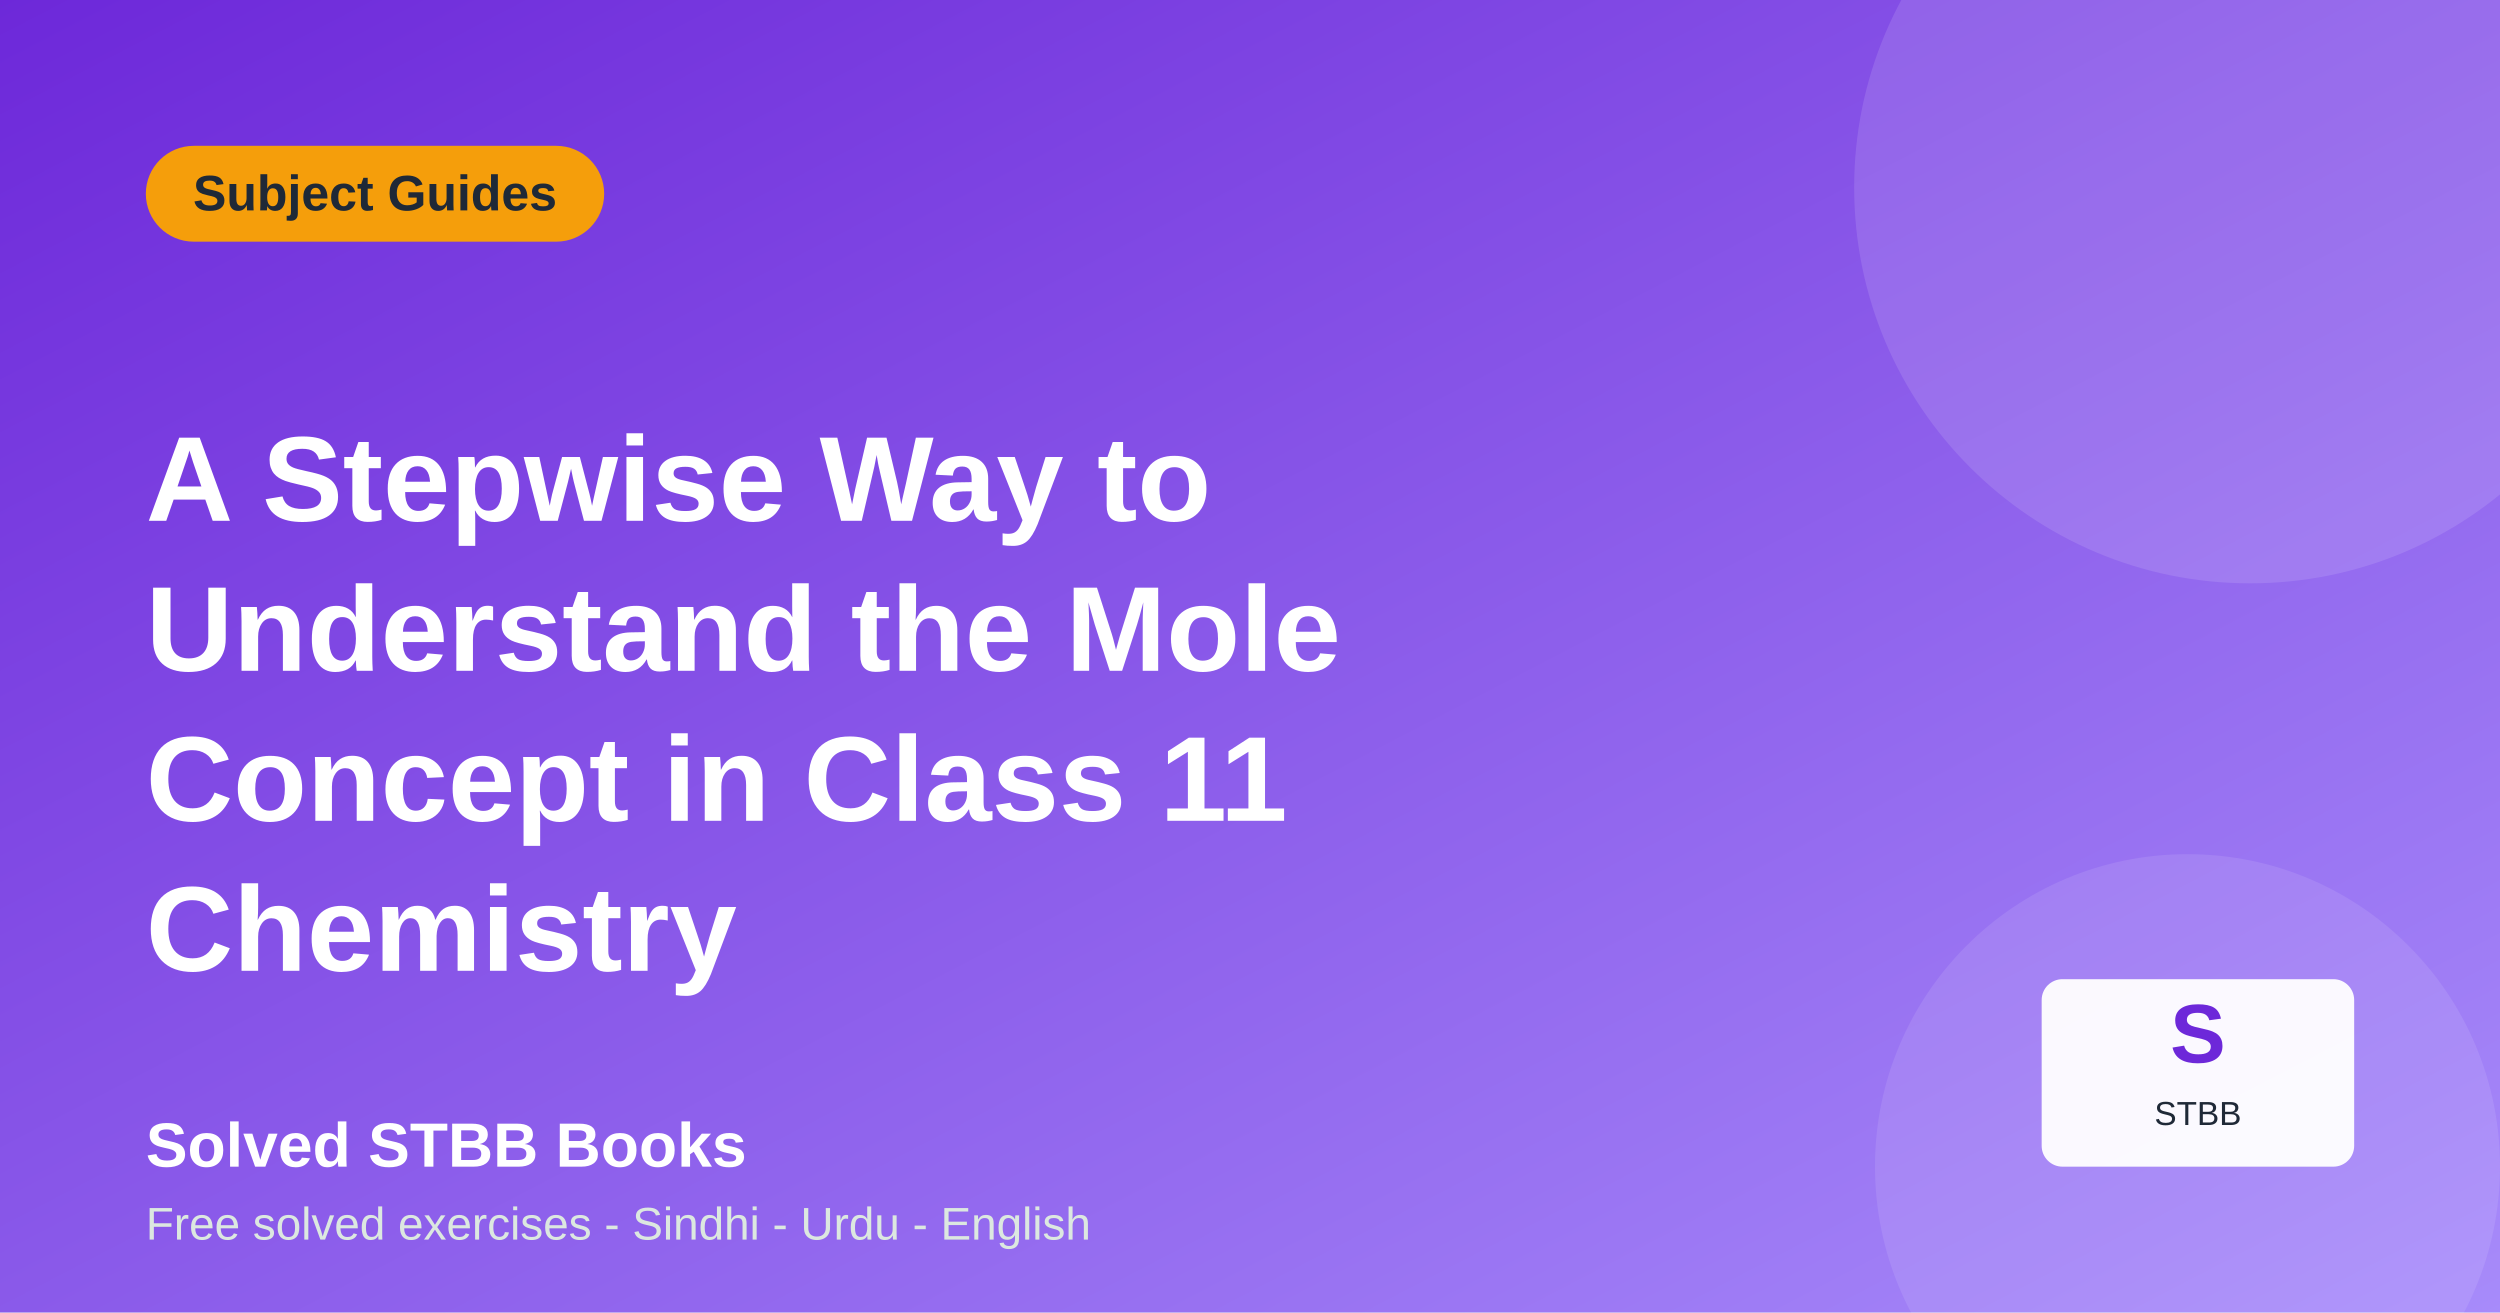
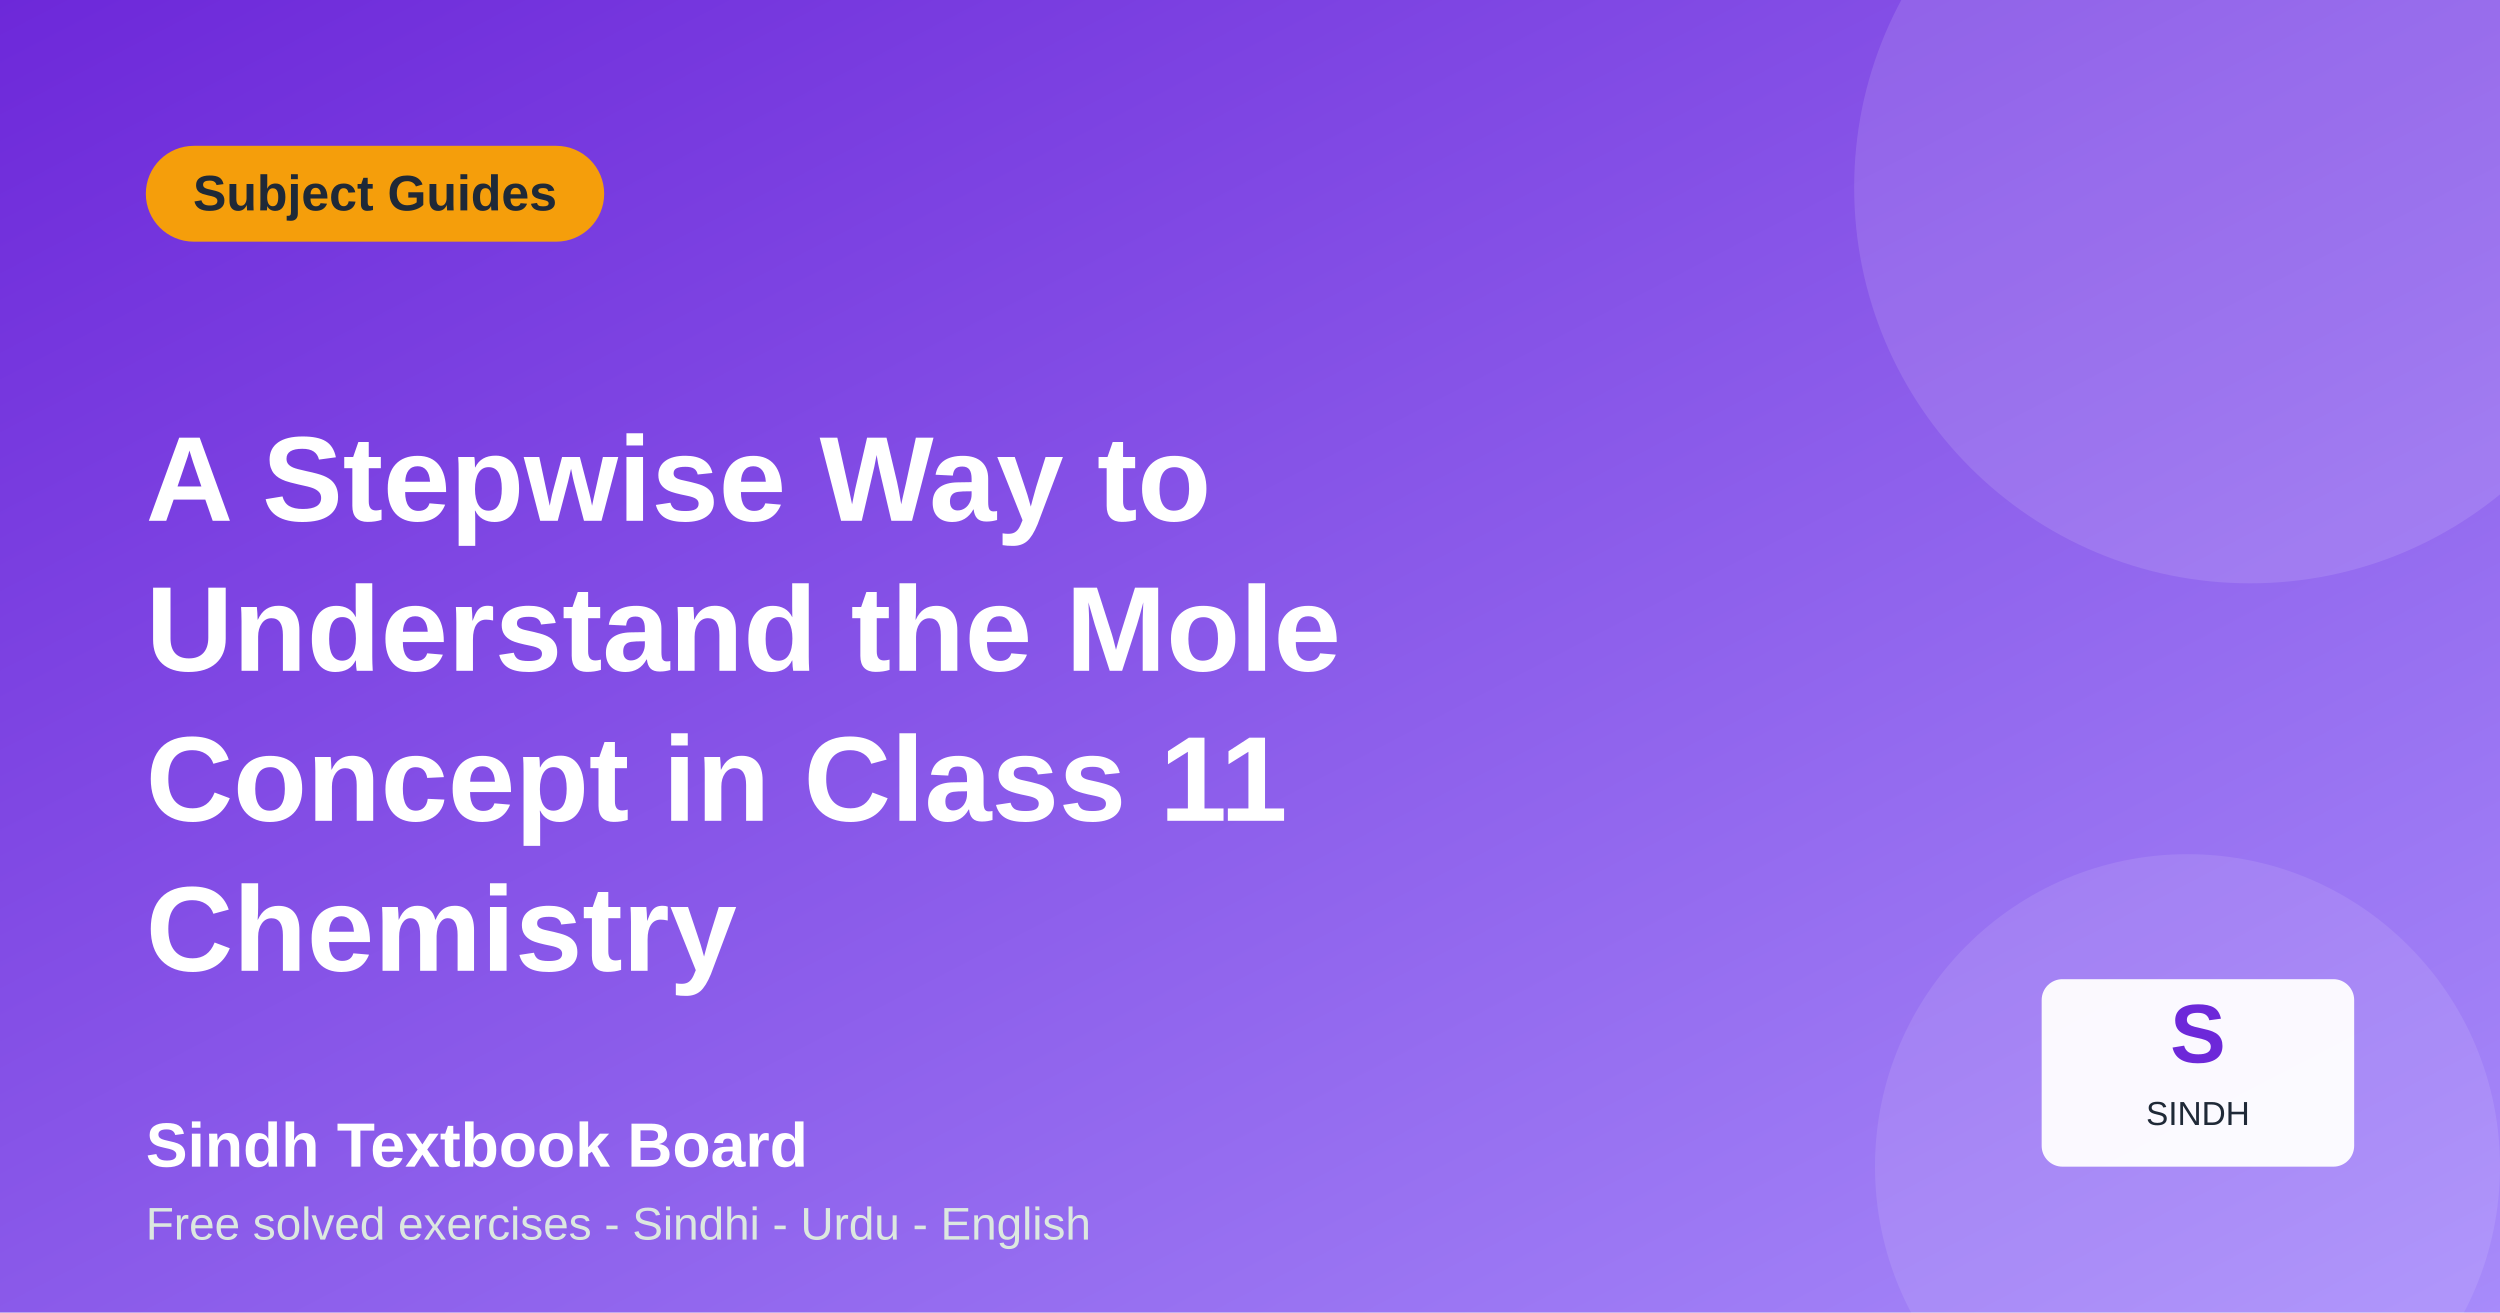
<svg xmlns="http://www.w3.org/2000/svg" width="1200" height="630" viewBox="0 0 1200 630">
  <defs>
    <linearGradient id="g" x1="0" y1="0" x2="1" y2="1">
      <stop offset="0" stop-color="#6D28D9" />
      <stop offset="1" stop-color="#A78BFA" />
    </linearGradient>
  </defs>
  <rect width="1200" height="630" fill="url(#g)" />
  <circle cx="1080" cy="90" r="190" fill="#ffffff" opacity="0.12" />
  <circle cx="1050" cy="560" r="150" fill="#ffffff" opacity="0.10" />
  <rect x="70" y="70" width="220" height="46" rx="23" fill="#F59E0B" />
  <text x="180" y="101" font-family="Arial, sans-serif" font-size="24" font-weight="bold" fill="#1F2937" text-anchor="middle">Subject Guides</text>
  <text x="70" y="250" font-family="Arial, sans-serif" font-size="58" font-weight="bold" fill="#ffffff">A Stepwise Way to</text>
  <text x="70" y="322" font-family="Arial, sans-serif" font-size="58" font-weight="bold" fill="#ffffff">Understand the Mole</text>
  <text x="70" y="394" font-family="Arial, sans-serif" font-size="58" font-weight="bold" fill="#ffffff">Concept in Class 11</text>
  <text x="70" y="466" font-family="Arial, sans-serif" font-size="58" font-weight="bold" fill="#ffffff">Chemistry</text>
-   <text x="70" y="560" font-family="Arial, sans-serif" font-size="30" font-weight="bold" fill="#ffffff">Solved STBB Books</text>
+   <text x="70" y="560" font-family="Arial, sans-serif" font-size="30" font-weight="bold" fill="#ffffff">Sindh Textbook Board</text>
  <text x="70" y="595" font-family="Arial, sans-serif" font-size="22" fill="#DCE8E0">Free solved exercises - Sindhi - Urdu - English</text>
  <rect x="980" y="470" width="150" height="90" rx="10" fill="#ffffff" opacity="0.95" />
  <text x="1055" y="510" font-family="Arial, sans-serif" font-size="40" font-weight="bold" fill="#6D28D9" text-anchor="middle">S</text>
-   <text x="1055" y="540" font-family="Arial, sans-serif" font-size="16" fill="#1F2937" text-anchor="middle">STBB</text>
+   <text x="1055" y="540" font-family="Arial, sans-serif" font-size="16" fill="#1F2937" text-anchor="middle">SINDH</text>
</svg>
